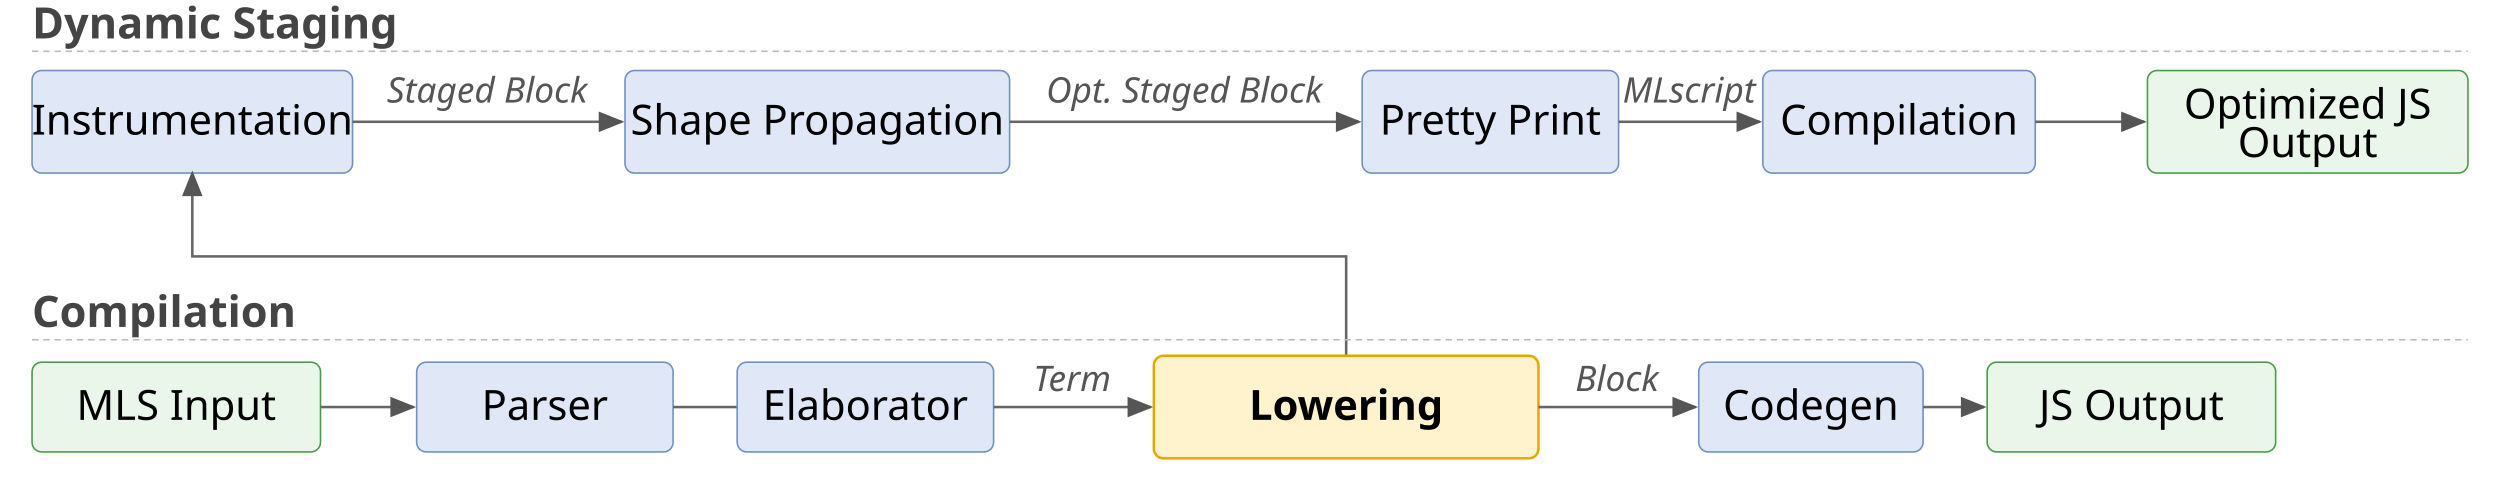
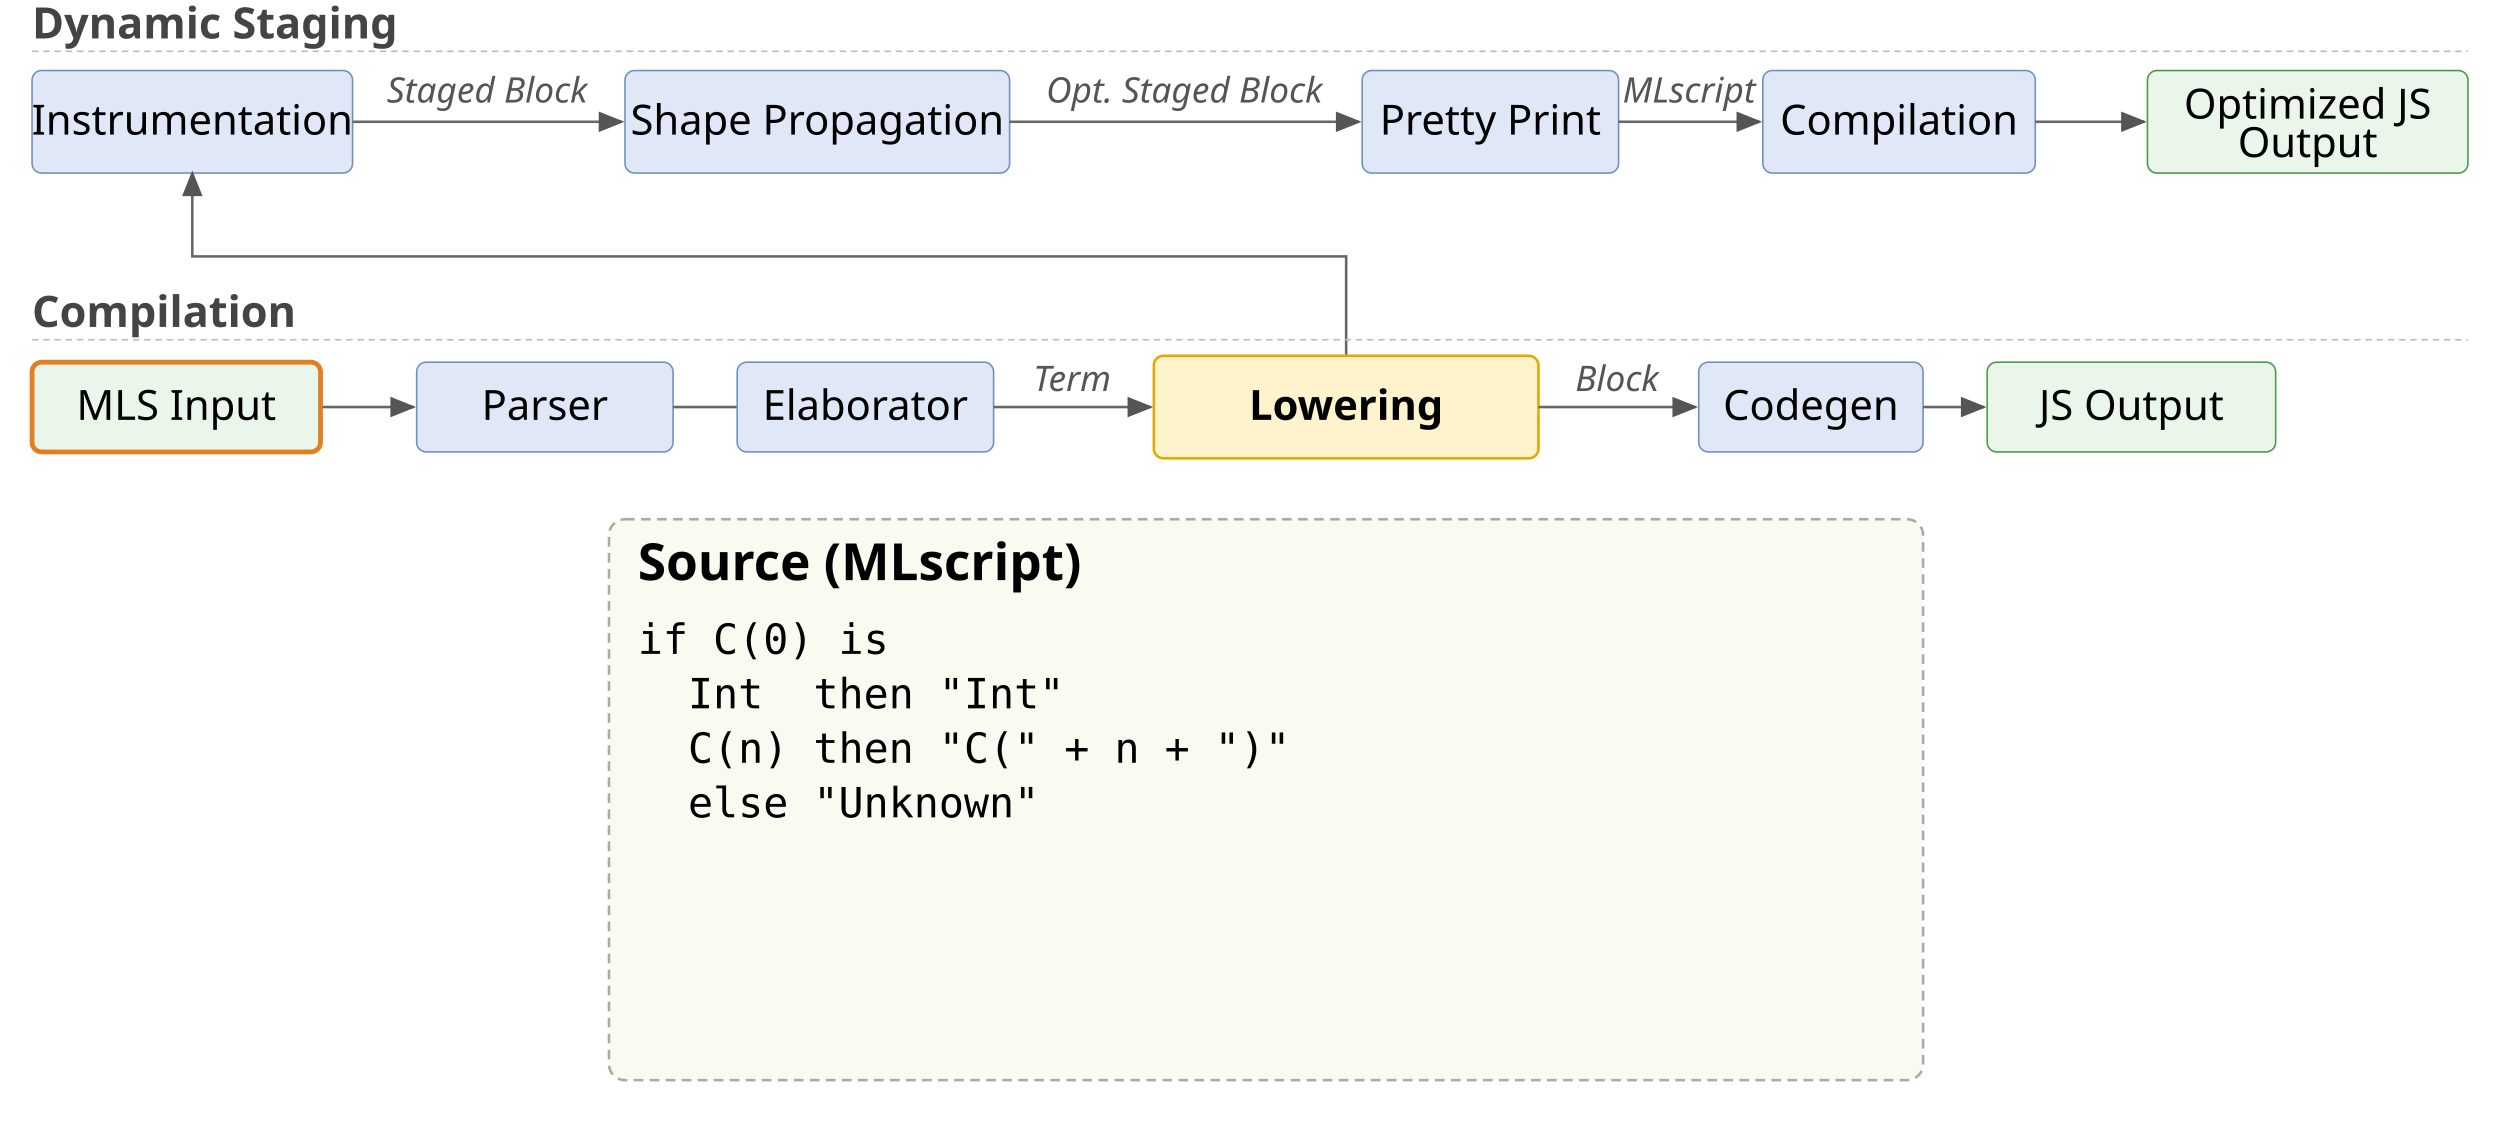
- <svg xmlns="http://www.w3.org/2000/svg" viewBox="0 0 1560 300" font-family="sans-serif" xml:space="preserve">
+ <svg xmlns="http://www.w3.org/2000/svg" viewBox="0 0 1560 700" font-family="sans-serif" xml:space="preserve">
  <defs>
    <marker id="a" markerWidth="10" markerHeight="8" refX="9" refY="4" orient="auto">
      <path d="M0,0 L0,8 L10,4 z" fill="#555" />
    </marker>
    <marker id="ah" markerWidth="10" markerHeight="8" refX="9" refY="4" orient="auto">
      <path d="M0,0 L0,8 L10,4 z" fill="#e08020" />
    </marker>
    <style>
      .mono { font-family: Menlo, Consolas, monospace; font-size: 30px; }
      .ttl  { font-weight: bold; font-size: 32px; }
      .lbl  { font-size: 22px; font-style: italic; fill: #555; }
      .row  { font-weight: bold; font-size: 27px; fill: #444; }
      .hl   { stroke: #e08020; stroke-width: 3; fill: none; }
      text  { font-size: 26px; }
    </style>
  </defs>
  <text x="20" y="24" class="row">Dynamic Staging</text>
  <line x1="20" y1="32" x2="1540" y2="32" stroke="#bbb" stroke-dasharray="4,3" />
  <rect x="20" y="44" width="200" height="64" rx="6" fill="#e0e8f8" stroke="#7090c0" />
  <text x="120" y="84" text-anchor="middle">Instrumentation</text>
  <rect x="390" y="44" width="240" height="64" rx="6" fill="#e0e8f8" stroke="#7090c0" />
  <text x="510" y="84" text-anchor="middle">Shape Propagation</text>
  <rect x="850" y="44" width="160" height="64" rx="6" fill="#e0e8f8" stroke="#7090c0" />
  <text x="930" y="84" text-anchor="middle">Pretty Print</text>
  <rect x="1100" y="44" width="170" height="64" rx="6" fill="#e0e8f8" stroke="#7090c0" />
  <text x="1185" y="84" text-anchor="middle">Compilation</text>
  <rect x="1340" y="44" width="200" height="64" rx="6" fill="#eaf6ea" stroke="#4a9a4a" />
  <text x="1440" y="74" text-anchor="middle" font-size="22">Optimized JS</text>
  <text x="1440" y="98" text-anchor="middle" font-size="22">Output</text>
  <line x1="220" y1="76" x2="388" y2="76" stroke="#666" stroke-width="1.6" marker-end="url(#a)" />
  <text x="304" y="64" text-anchor="middle" class="lbl">Staged Block</text>
  <line x1="630" y1="76" x2="848" y2="76" stroke="#666" stroke-width="1.6" marker-end="url(#a)" />
  <text x="739" y="64" text-anchor="middle" class="lbl">Opt. Staged Block</text>
  <line x1="1010" y1="76" x2="1098" y2="76" stroke="#666" stroke-width="1.6" marker-end="url(#a)" />
  <text x="1054" y="64" text-anchor="middle" class="lbl">MLscript</text>
  <line x1="1270" y1="76" x2="1338" y2="76" stroke="#666" stroke-width="1.6" marker-end="url(#a)" />
  <path d="M 840 222 L 840 160 L 120 160 L 120 108" fill="none" stroke="#666" stroke-width="1.6" marker-end="url(#a)" />
  <text x="20" y="204" class="row">Compilation</text>
  <line x1="20" y1="212" x2="1540" y2="212" stroke="#bbb" stroke-dasharray="4,3" />
  <rect x="20" y="226" width="180" height="56" rx="6" fill="#eaf6ea" stroke="#4a9a4a" />
  <text x="110" y="262" text-anchor="middle">MLS Input</text>
  <line x1="200" y1="254" x2="258" y2="254" stroke="#666" stroke-width="1.6" marker-end="url(#a)" />
  <rect x="260" y="226" width="160" height="56" rx="6" fill="#e0e8f8" stroke="#7090c0" />
  <text x="340" y="262" text-anchor="middle">Parser</text>
  <line x1="420" y1="254" x2="478" y2="254" stroke="#666" stroke-width="1.6" marker-end="url(#a)" />
  <rect x="460" y="226" width="160" height="56" rx="6" fill="#e0e8f8" stroke="#7090c0" />
  <text x="540" y="262" text-anchor="middle">Elaborator</text>
  <line x1="620" y1="254" x2="718" y2="254" stroke="#666" stroke-width="1.6" marker-end="url(#a)" />
  <text x="669" y="244" text-anchor="middle" class="lbl">Term</text>
  <rect x="720" y="222" width="240" height="64" rx="6" fill="#fff3cd" stroke="#e6a800" stroke-width="1.6" />
  <text x="840" y="262" text-anchor="middle" font-weight="bold">Lowering</text>
  <line x1="960" y1="254" x2="1058" y2="254" stroke="#666" stroke-width="1.6" marker-end="url(#a)" />
  <text x="1009" y="244" text-anchor="middle" class="lbl">Block</text>
  <rect x="1060" y="226" width="140" height="56" rx="6" fill="#e0e8f8" stroke="#7090c0" />
  <text x="1130" y="262" text-anchor="middle">Codegen</text>
  <line x1="1200" y1="254" x2="1238" y2="254" stroke="#666" stroke-width="1.6" marker-end="url(#a)" />
  <rect x="1240" y="226" width="180" height="56" rx="6" fill="#eaf6ea" stroke="#4a9a4a" />
  <text x="1330" y="262" text-anchor="middle">JS Output</text>
+   <rect x="20" y="226" width="180" height="56" rx="6" fill="none" stroke="#e08020" stroke-width="3" />
+   <rect x="380" y="324" width="820" height="350" rx="10" fill="#fafaf0" stroke="#aaa" stroke-width="1.6" stroke-dasharray="6,4" />
+   <text x="398" y="362" class="ttl">Source (MLscript)</text>
+   <g class="mono">
+     <text x="398" y="408">if C(0) is</text>
+     <text x="398" y="442">  Int  then "Int"</text>
+     <text x="398" y="476">  C(n) then "C(" + n + ")"</text>
+     <text x="398" y="510">  else "Unknown"</text>
+   </g>
</svg>
